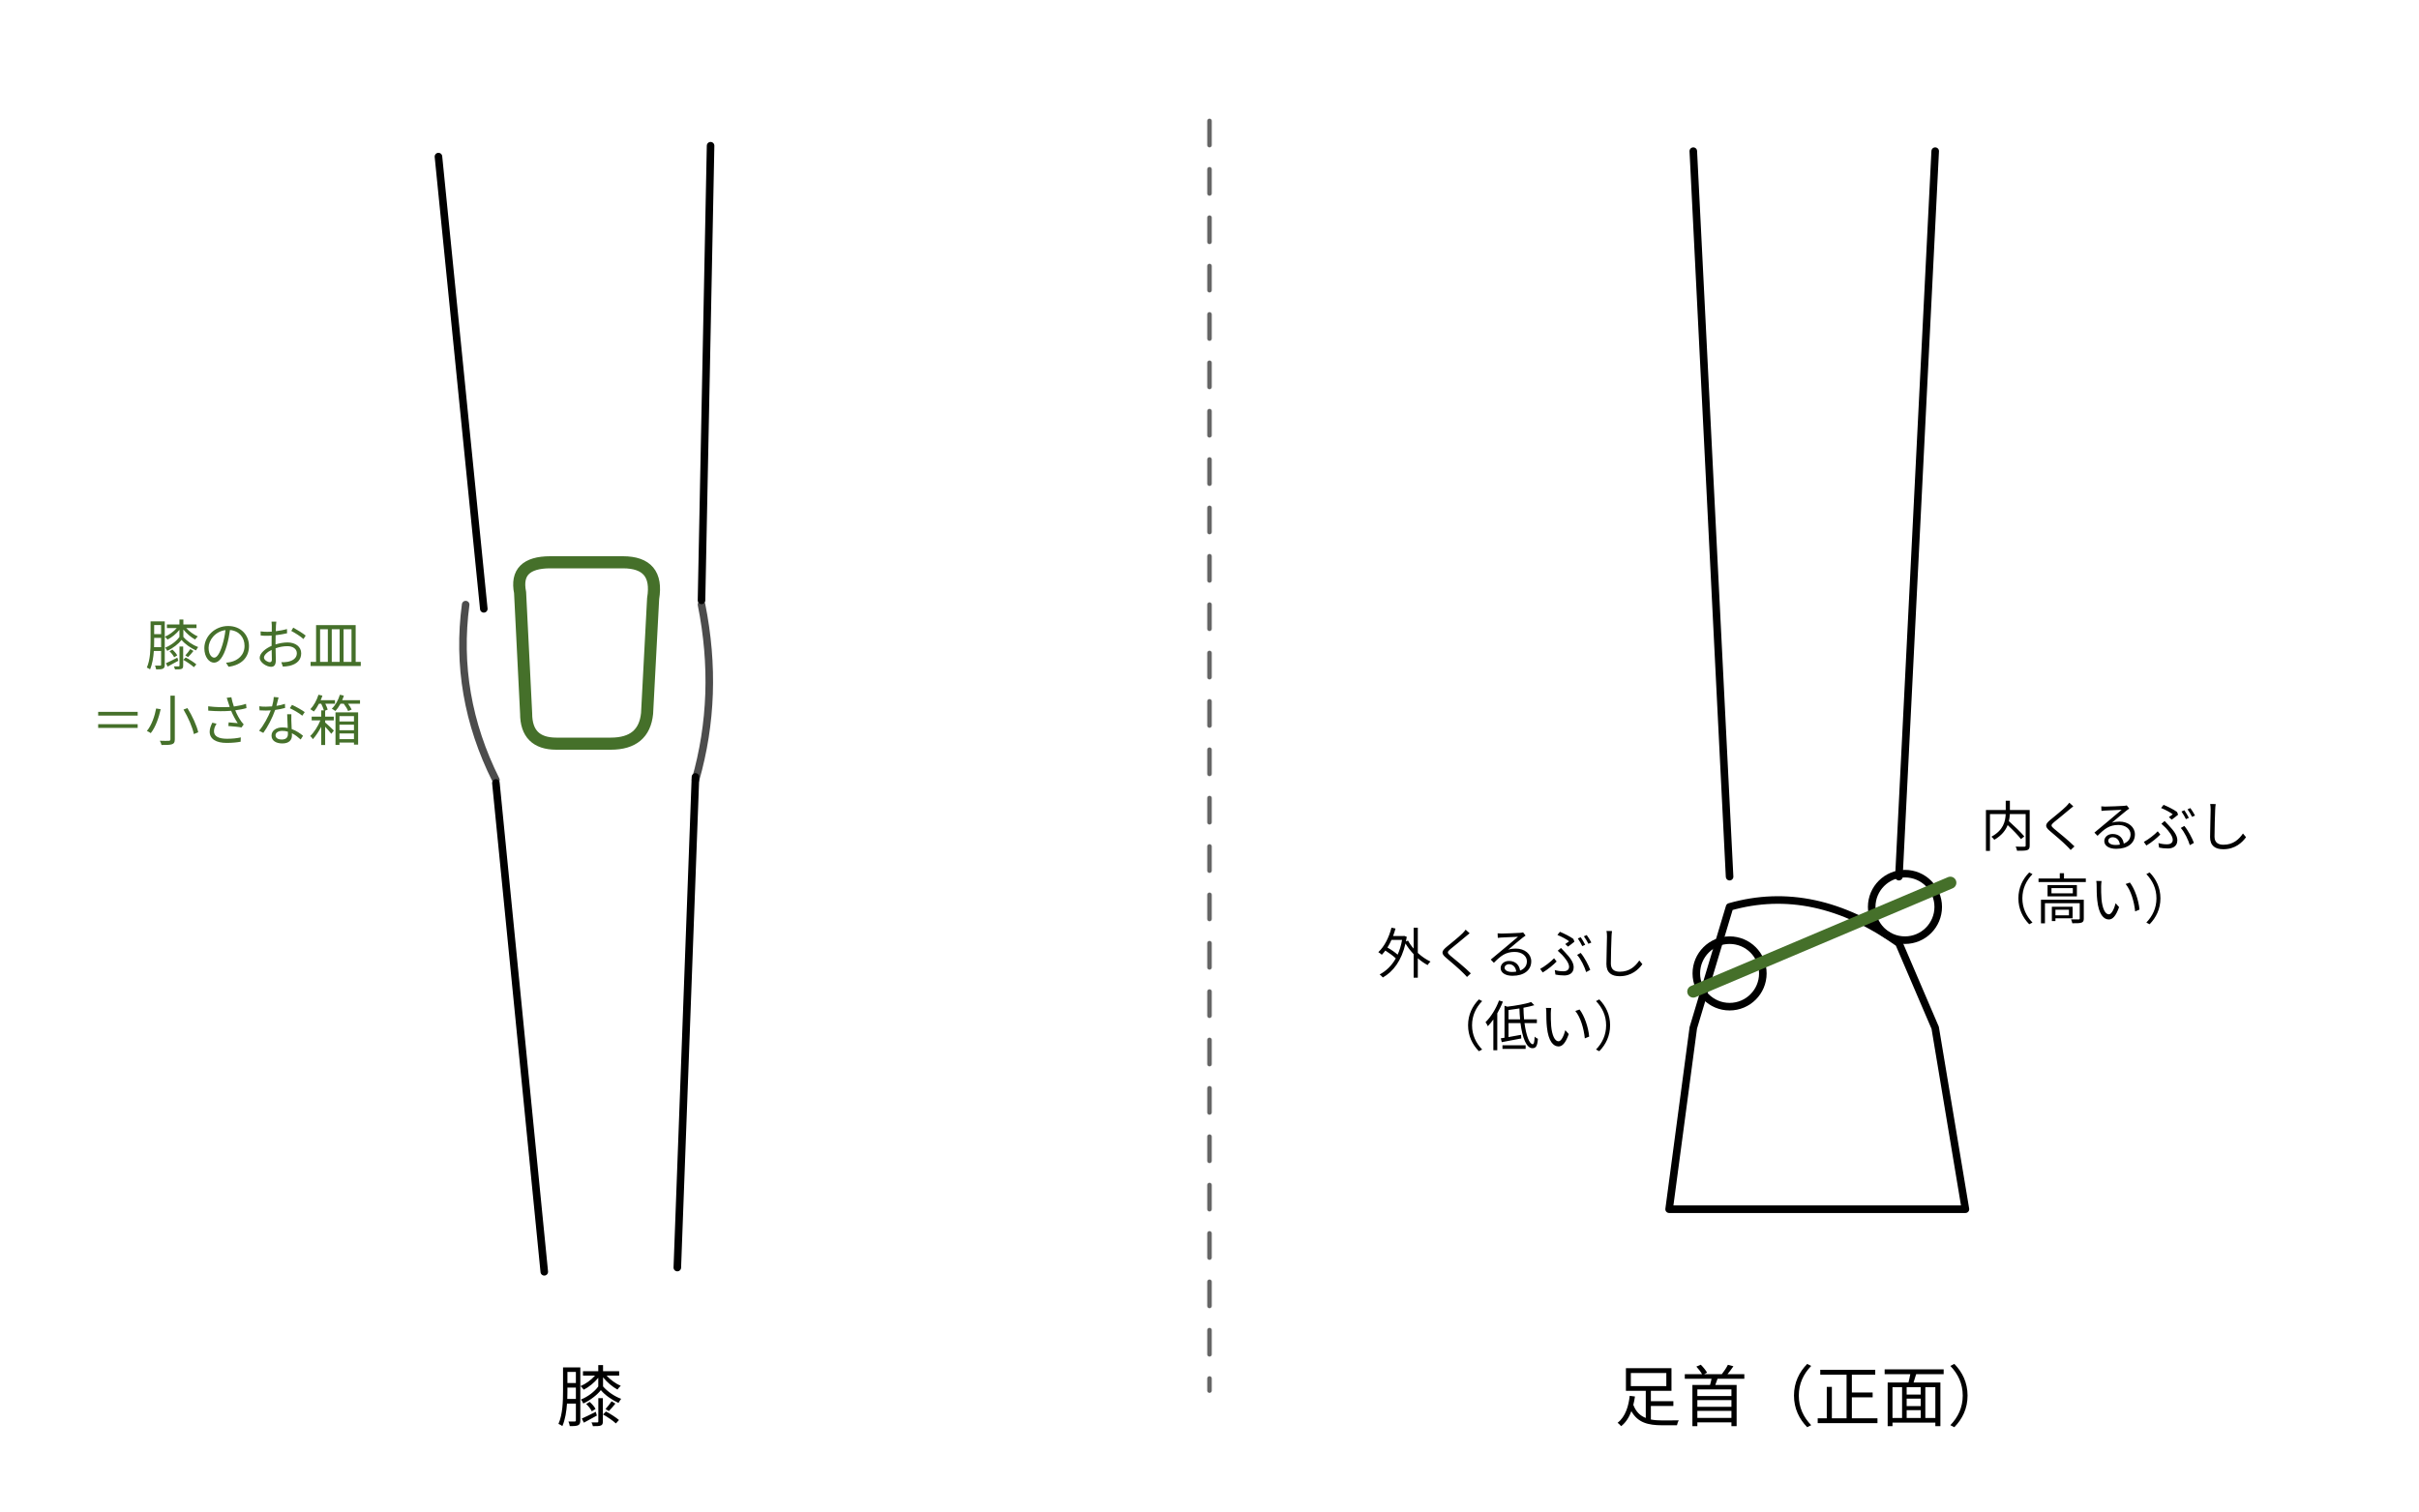
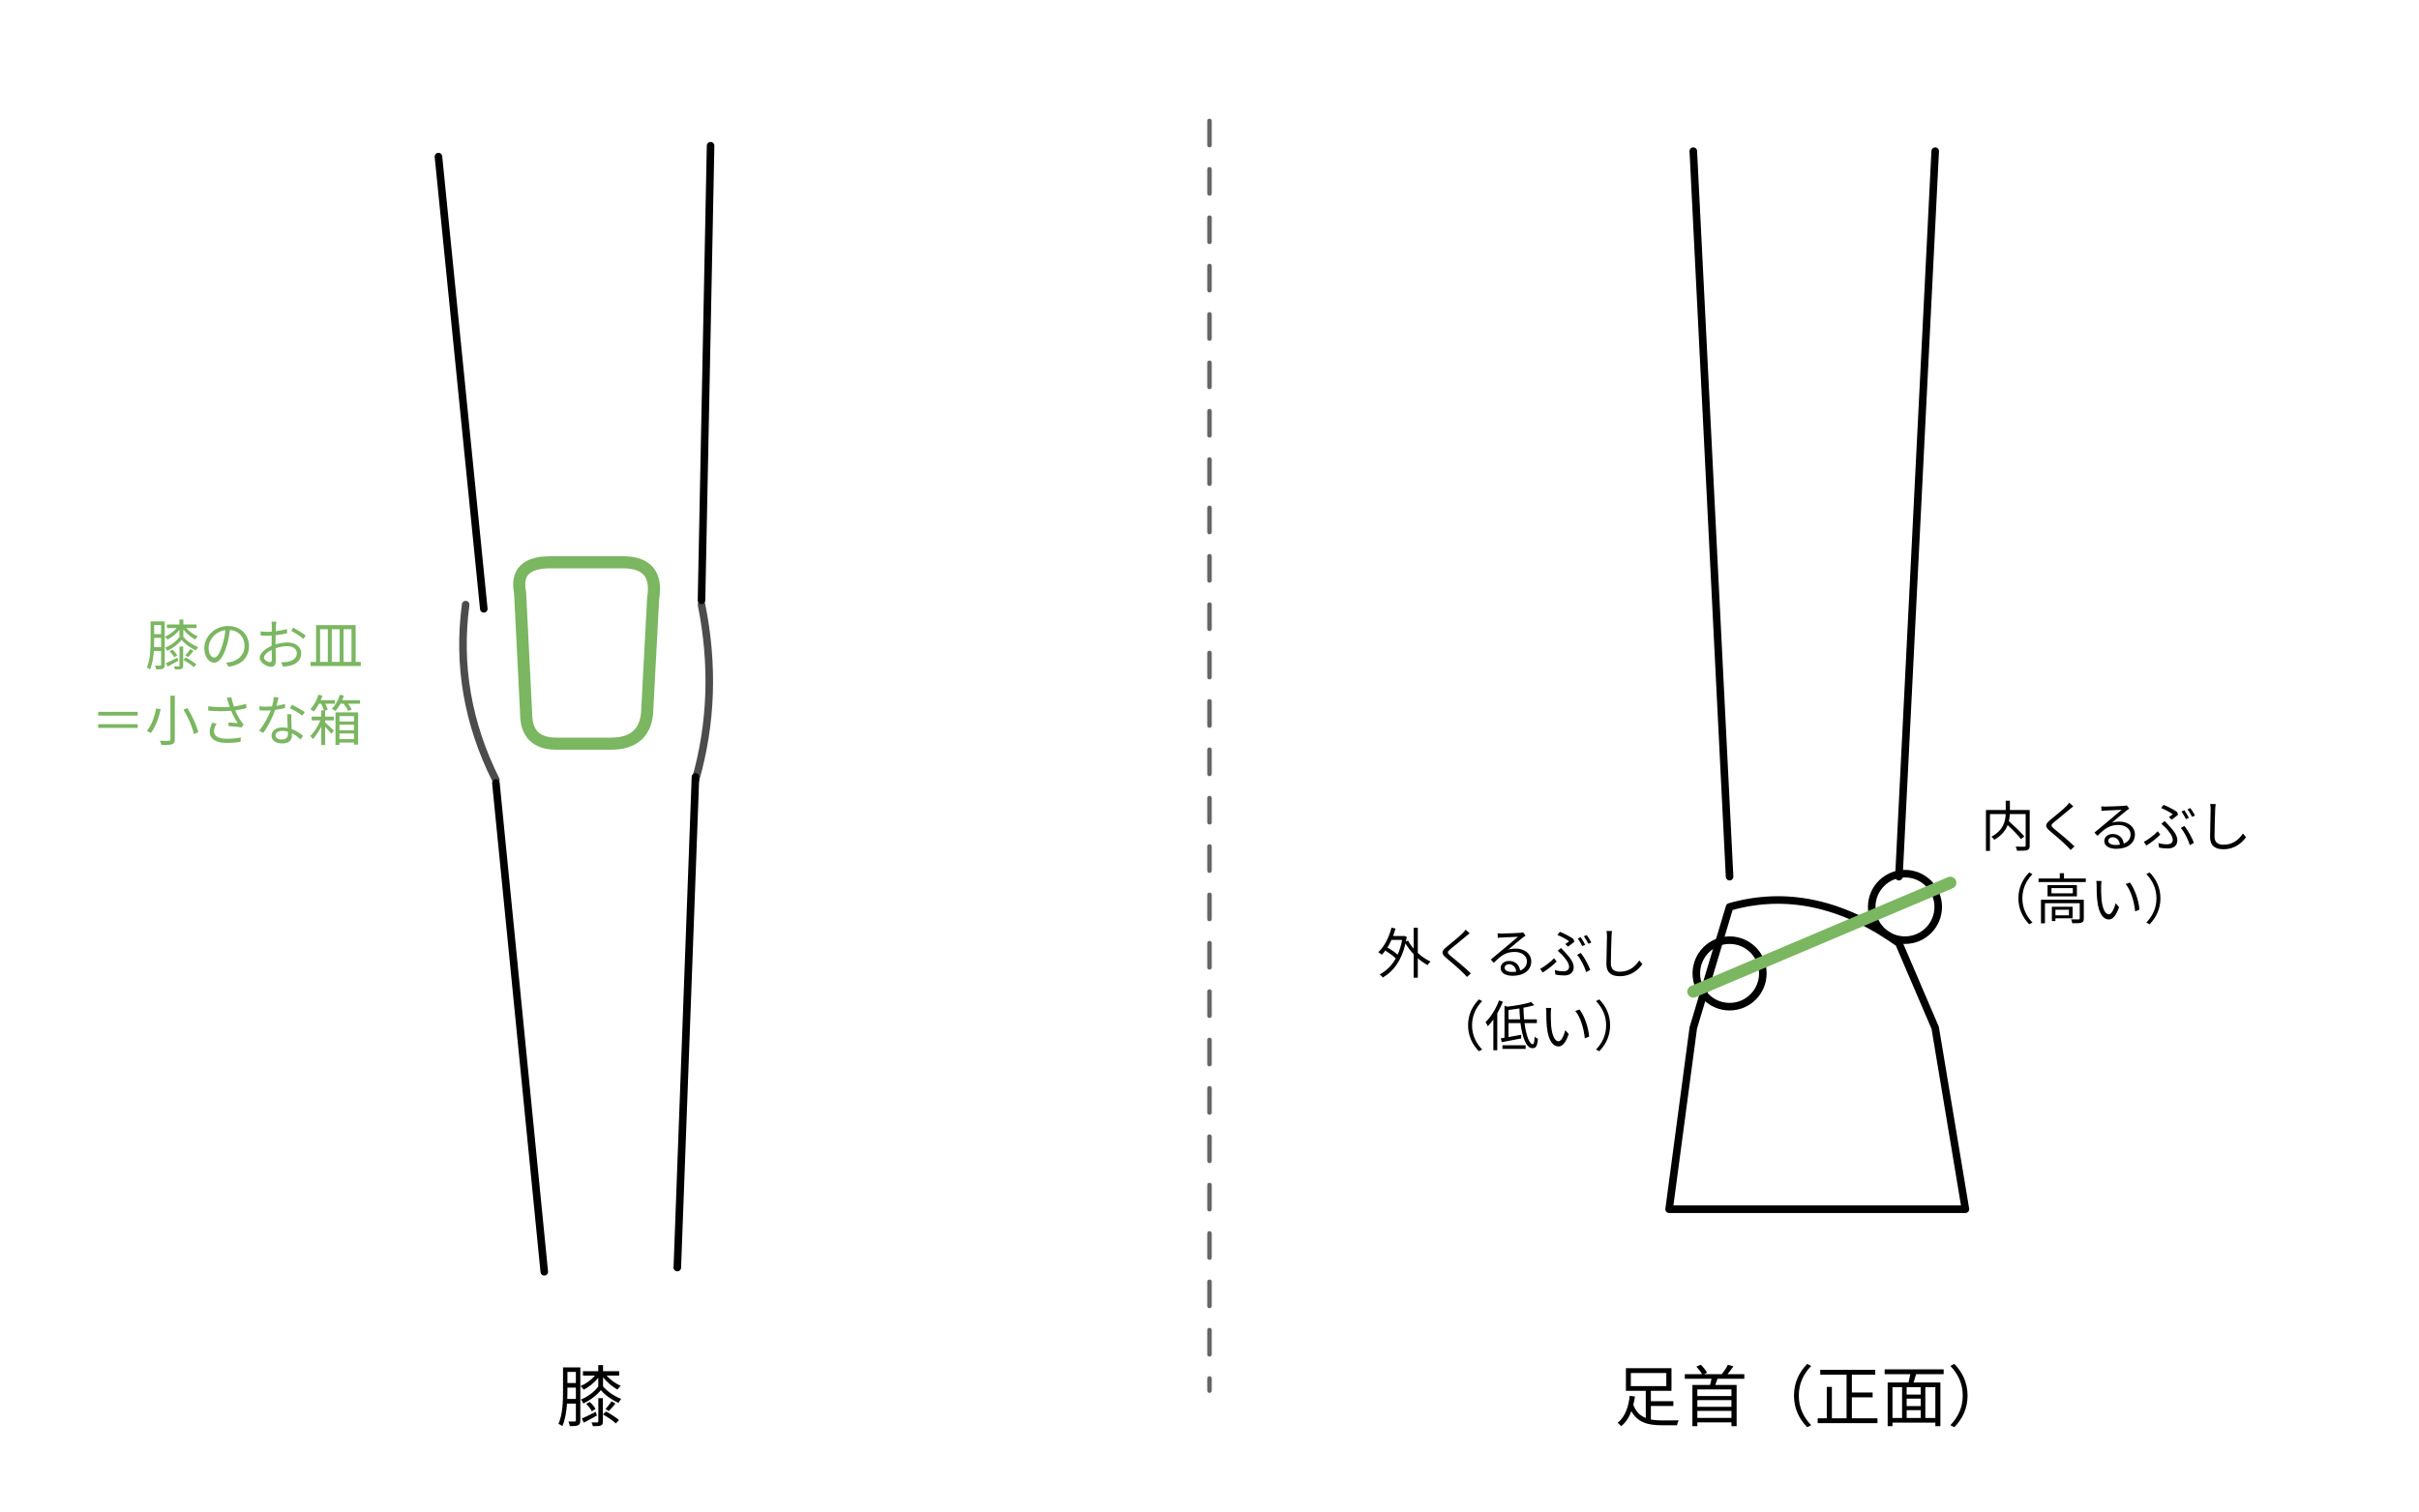
<svg xmlns="http://www.w3.org/2000/svg" viewBox="0 0 800 500" fill="none" stroke="currentColor" stroke-width="2.5" stroke-linecap="round" stroke-linejoin="round" font-family="Zen Kaku Gothic New, sans-serif">
  <line x1="145" y1="51.8" x2="160" y2="201.4" />
  <line x1="235" y1="48.2" x2="232" y2="198.6" />
-   <path d="M172,196 Q170,186 182,186 L206,186 Q218,186 216,198 L214,236 Q213,246 202,246 L184,246 Q174,246 174,236 Z" stroke="#45702A" stroke-width="4" />
+   <path d="M172,196 Q170,186 182,186 L206,186 Q218,186 216,198 L214,236 Q213,246 202,246 L184,246 Q174,246 174,236 Z" stroke="#7BB661" stroke-width="4" />
  <line x1="164" y1="259" x2="180" y2="420.7" />
  <line x1="230" y1="257" x2="224" y2="419.3" />
  <path d="M154,200 Q150,230 164,258" opacity="0.7" />
  <path d="M232,200 Q238,230 230,258" opacity="0.7" />
-   <text x="120" y="220" font-size="18" fill="#45702A" stroke="none" text-anchor="end">膝のお皿</text>
-   <text x="120" y="245" font-size="18" fill="#45702A" stroke="none" text-anchor="end">＝小さな箱</text>
+   <text x="120" y="220" font-size="18" fill="#7BB661" stroke="none" text-anchor="end">膝のお皿</text>
+   <text x="120" y="245" font-size="18" fill="#7BB661" stroke="none" text-anchor="end">＝小さな箱</text>
  <text x="195" y="470" font-size="22" fill="currentColor" stroke="none" text-anchor="middle">膝</text>
  <line x1="400" y1="40" x2="400" y2="460" stroke-dasharray="8 8" opacity="0.6" stroke-width="1.5" />
  <line x1="560" y1="50" x2="572" y2="290" />
  <line x1="640" y1="50" x2="628" y2="290" />
  <circle cx="630" cy="300" r="11" />
  <circle cx="572" cy="322" r="11" />
  <path d="M572,300 Q600,292 628,312 L640,340 L650,400 L552,400 L560,340 Z" />
-   <line x1="560" y1="328" x2="645" y2="292" stroke="#45702A" stroke-width="4" />
+   <line x1="560" y1="328" x2="645" y2="292" stroke="#7BB661" stroke-width="4" />
  <text x="545" y="322" font-size="18" fill="currentColor" stroke="none" text-anchor="end">外くるぶし</text>
  <text x="545" y="346" font-size="18" fill="currentColor" stroke="none" text-anchor="end">（低い）</text>
  <text x="655" y="280" font-size="18" fill="currentColor" stroke="none" text-anchor="start">内くるぶし</text>
  <text x="655" y="304" font-size="18" fill="currentColor" stroke="none" text-anchor="start">（高い）</text>
  <text x="600" y="470" font-size="22" fill="currentColor" stroke="none" text-anchor="middle">足首（正面）</text>
</svg>
